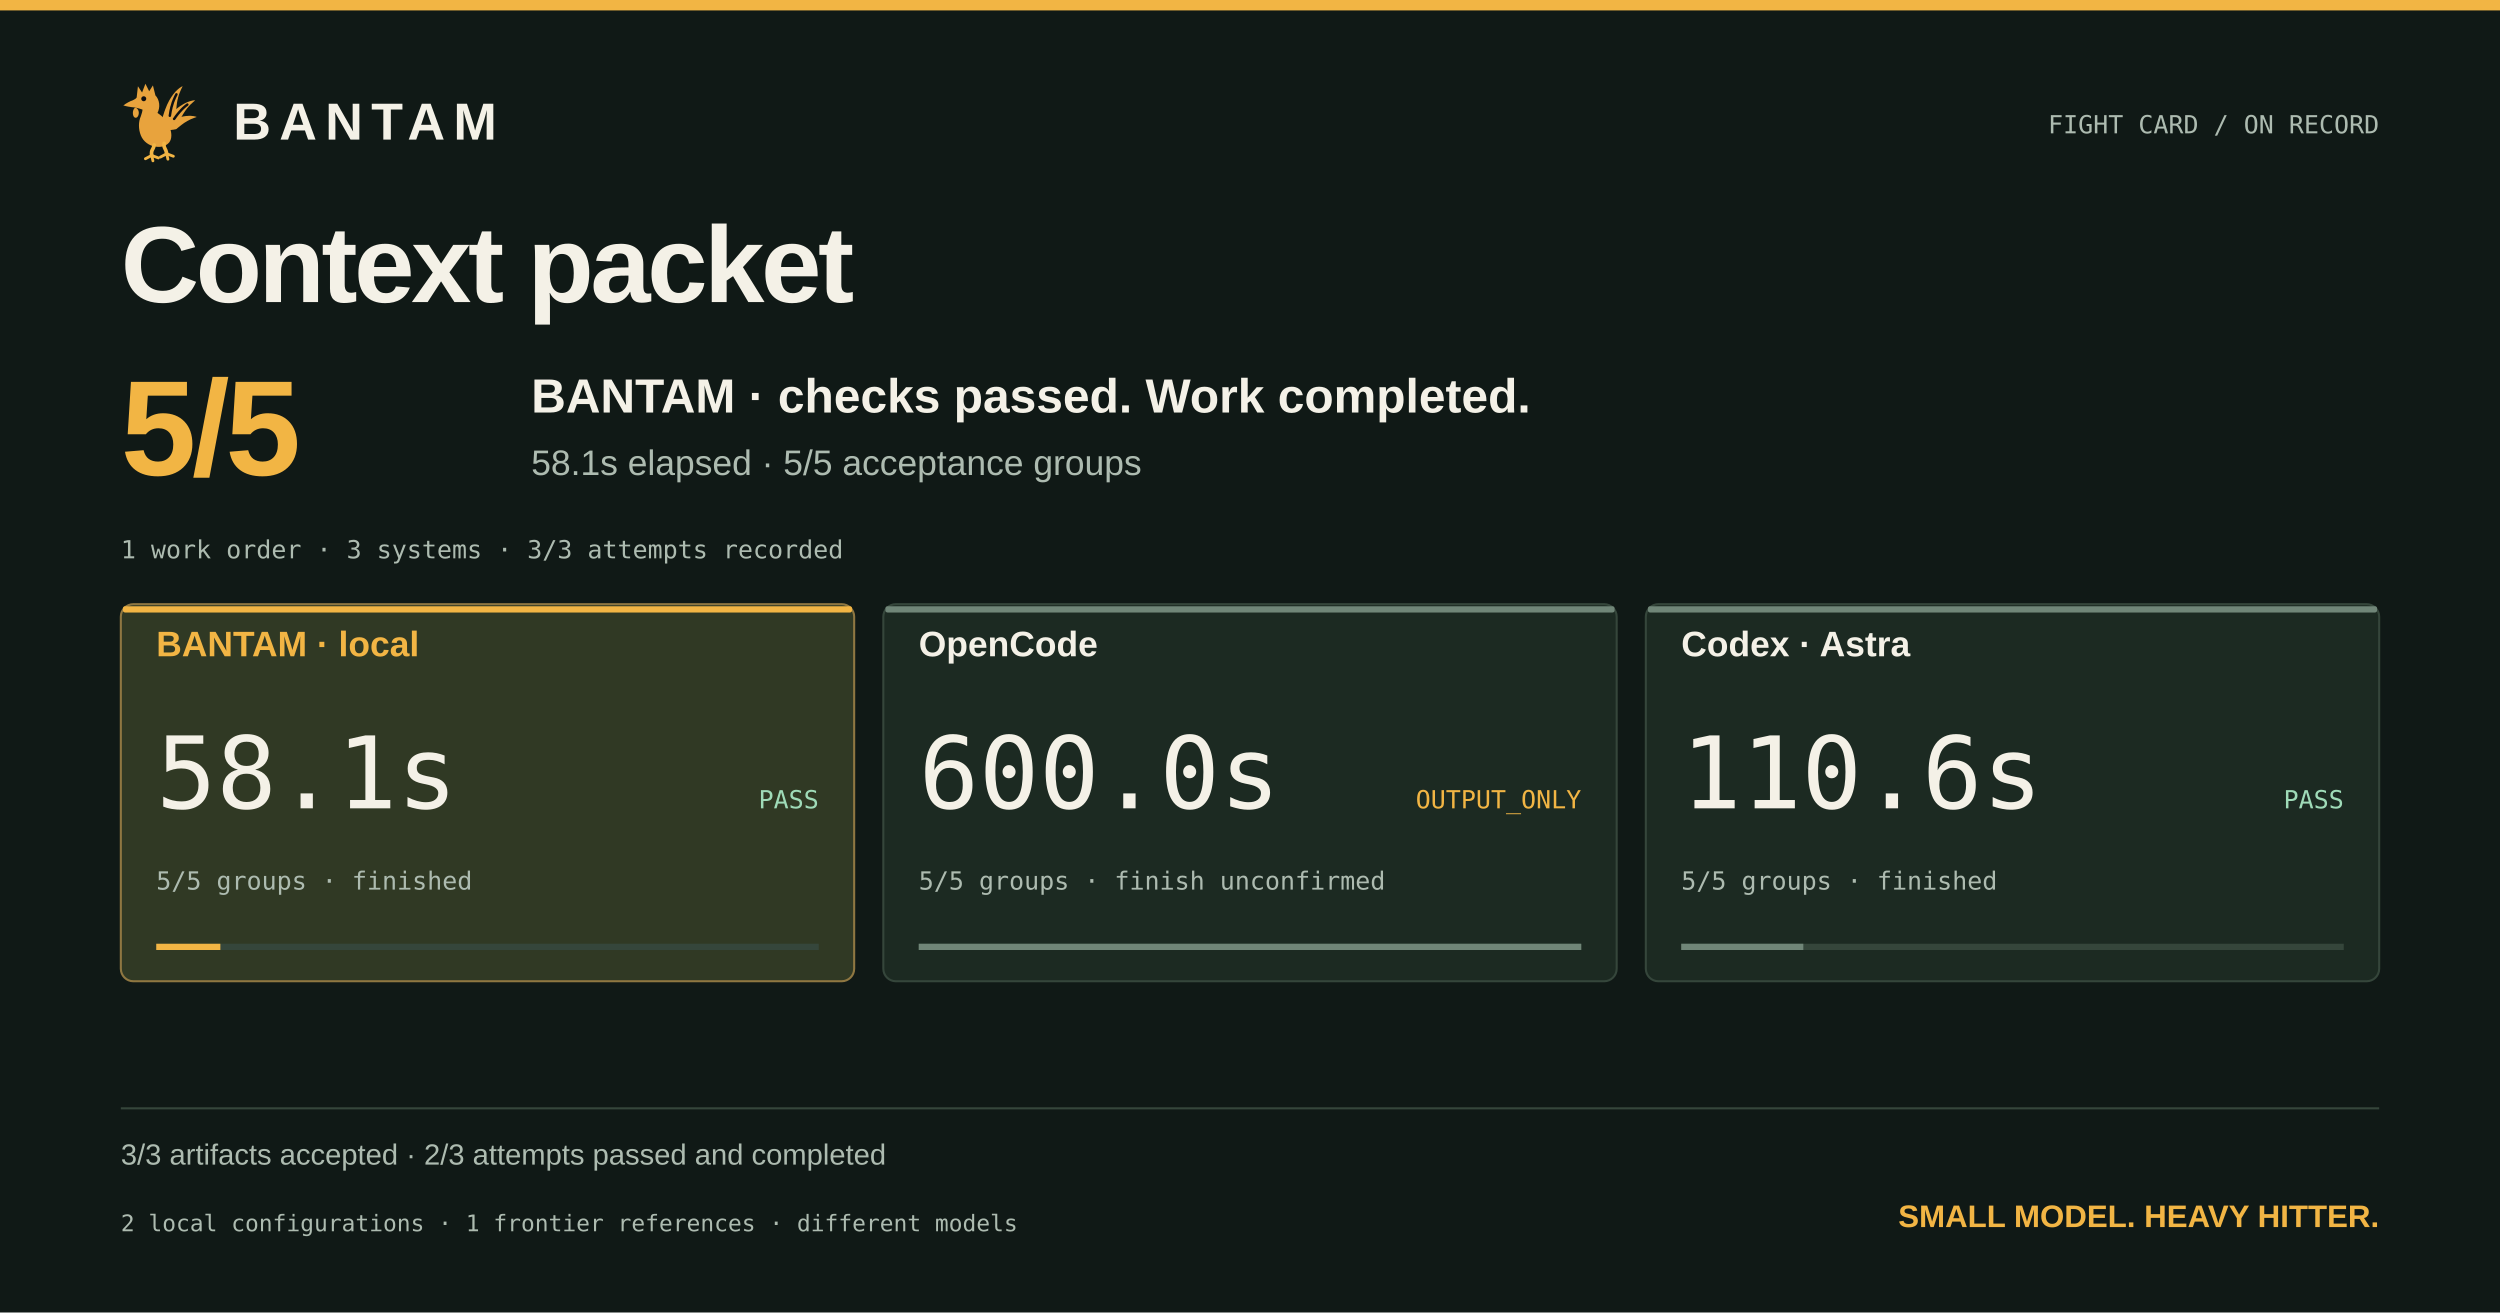
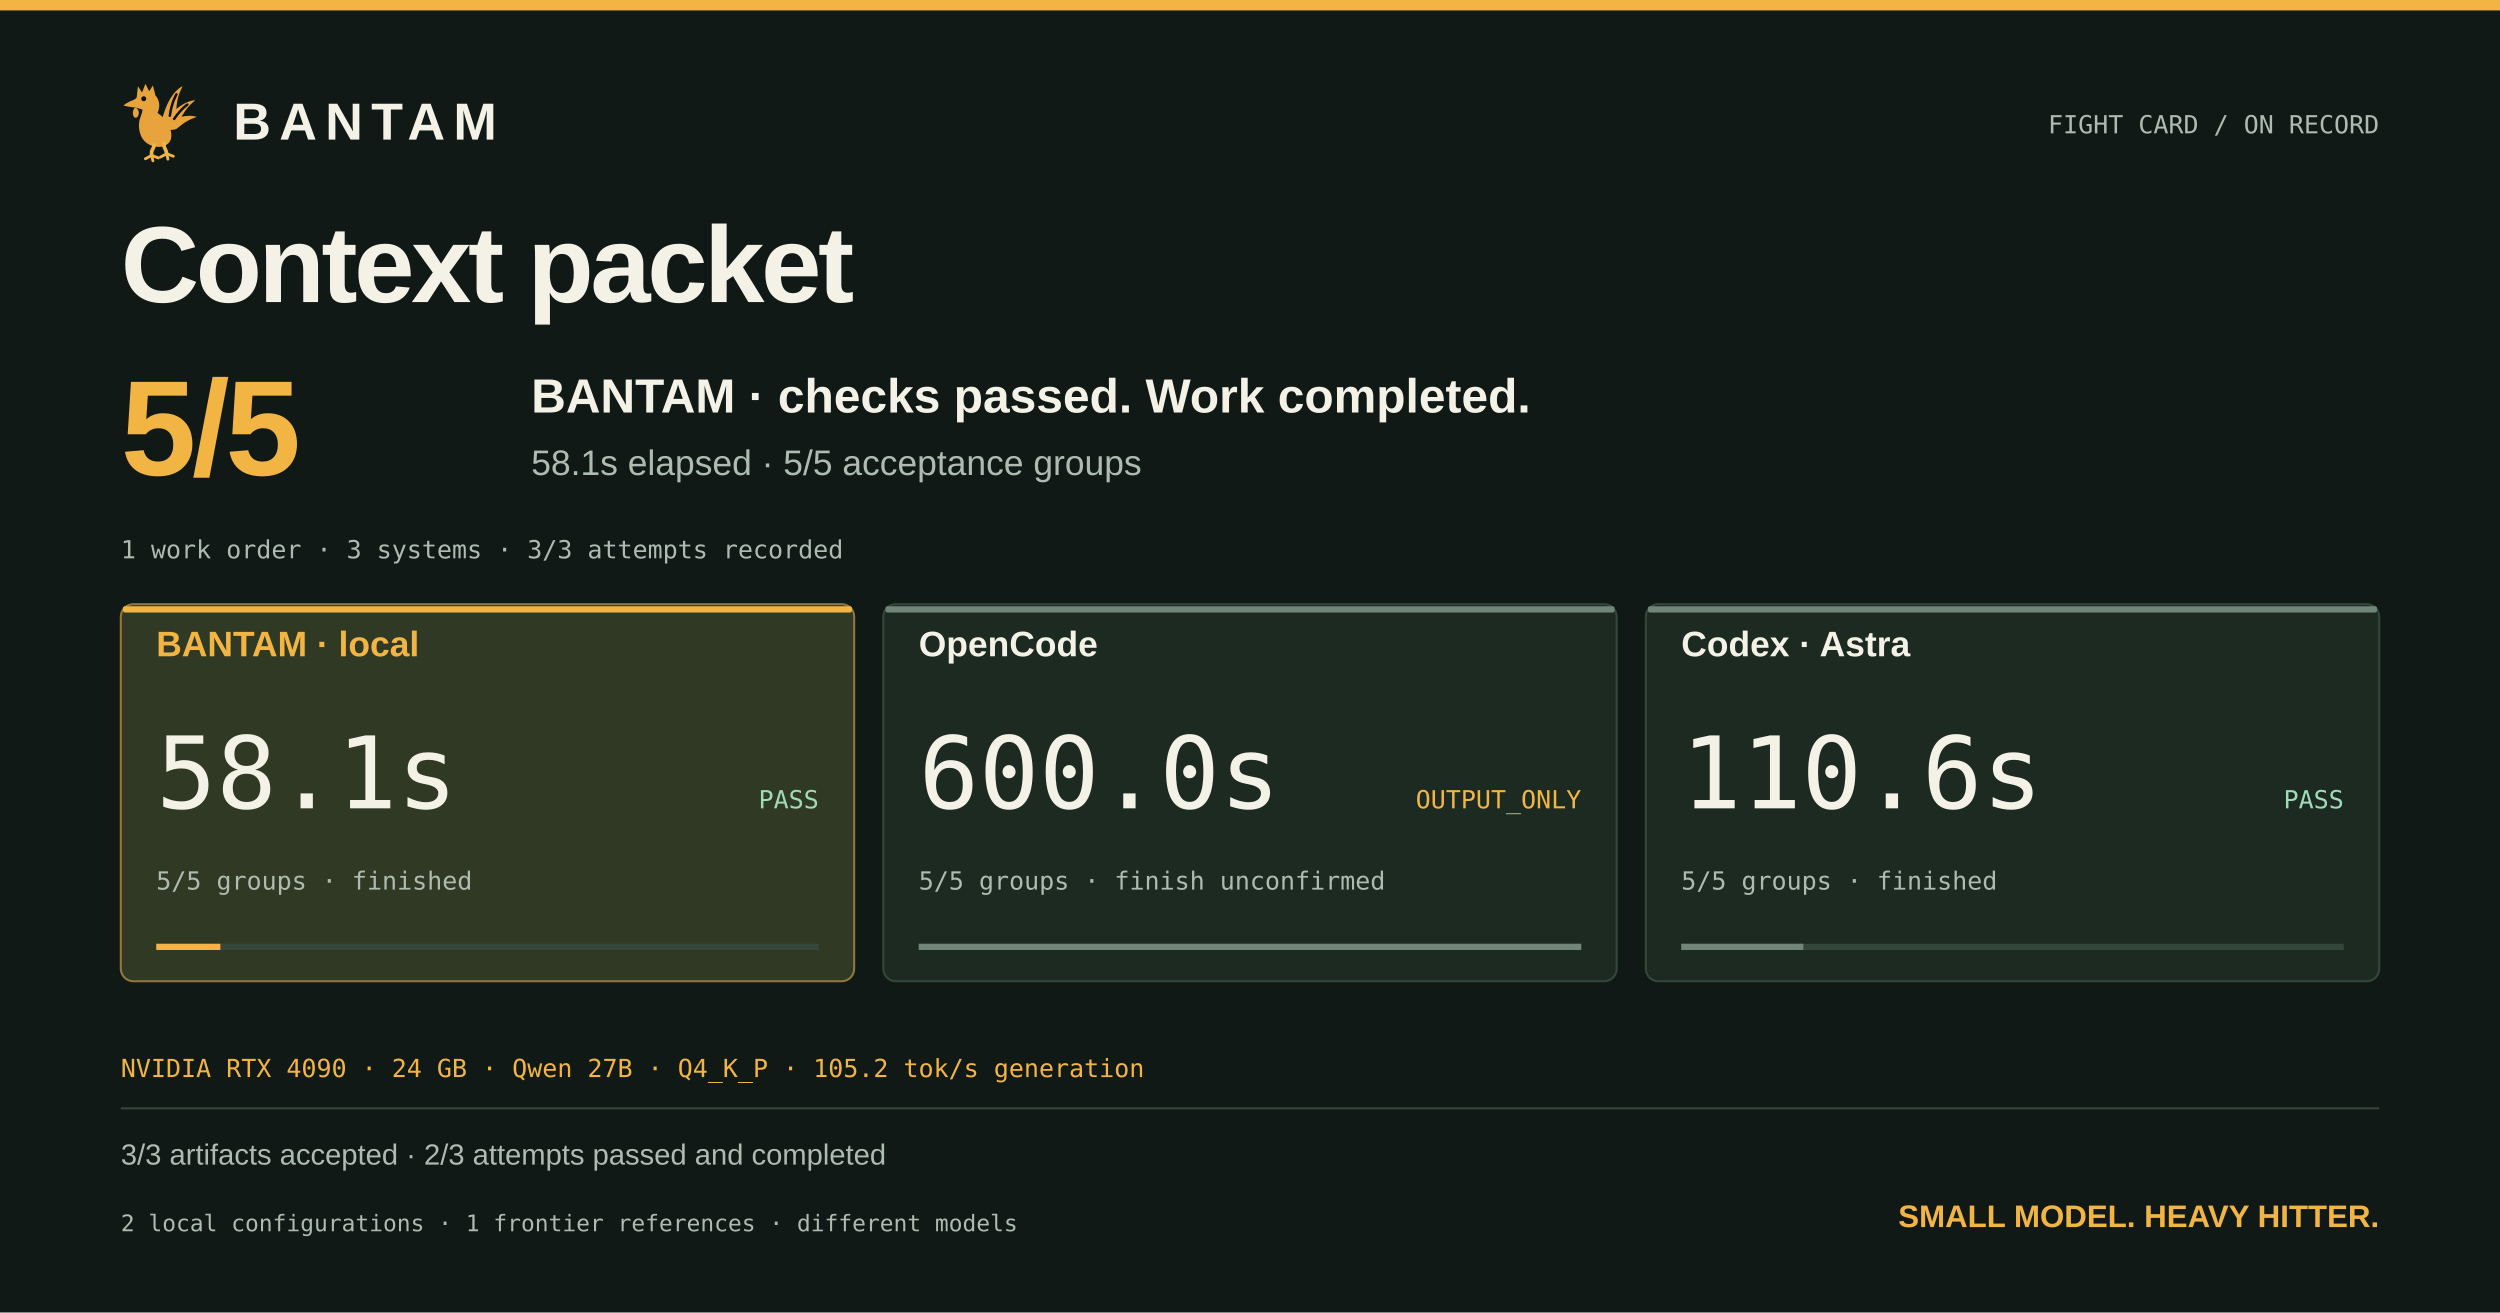
<svg xmlns="http://www.w3.org/2000/svg" width="1200" height="630" viewBox="0 0 1200 630" role="img" aria-label="Context packet · BANTAM recorded comparison">
  <g font-family="Arial,Helvetica,sans-serif">
    <rect width="1200" height="630" fill="#101916" />
    <rect width="1200" height="5" fill="#f2b544" />
    <svg x="58" y="35" width="40" height="48" viewBox="0 0 100 100" color="#f2b544">
      <g fill="#e8a33d">
        <path d="M61.0 56.4L61.7 55.3L62.4 54.1L63.1 53.0L63.7 51.8L64.3 50.7L64.9 49.5L65.5 48.4L66.1 47.3L66.5 46.1L66.5 45.0L66.4 43.8L66.4 42.6L66.4 41.4L66.4 40.2L66.4 39.1L66.4 37.9L66.5 36.7L66.5 35.6L66.5 34.4L66.6 33.3L66.7 32.1L66.8 31.0L66.9 29.8L67.0 28.7L67.2 27.5L67.3 26.4L67.5 25.2L67.7 24.1L67.9 22.9L68.2 21.8L68.5 20.7L68.7 19.5L69.1 18.4L69.4 17.3L69.8 16.1L70.1 15.0L70.6 13.9L71.0 12.8L71.5 11.7L72.0 10.5L72.5 9.4L73.0 8.3L73.6 7.2L74.1 5.9L74.1 5.9L72.9 6.5L71.8 7.2L70.7 7.9L69.7 8.7L68.7 9.5L67.7 10.4L66.8 11.3L65.8 12.2L65.0 13.2L64.1 14.2L63.3 15.2L62.4 16.3L61.7 17.4L60.9 18.5L60.2 19.6L59.5 20.7L58.8 21.9L58.1 23.0L57.5 24.2L56.9 25.4L56.3 26.6L55.7 27.8L55.2 29.0L54.7 30.2L54.2 31.5L53.7 32.7L53.2 33.9L52.8 35.2L52.3 36.4L51.9 37.7L51.5 38.9L51.1 40.2L50.7 41.4L50.4 42.7L50.0 43.9L50.1 45.2L50.4 46.5L50.6 47.8L51.0 49.1L51.3 50.4L51.7 51.7L52.1 53.0L52.6 54.3L53.0 55.6Z" />
        <path d="M60.1 57.9L61.1 57.3L62.1 56.7L63.1 56.0L64.0 55.4L64.9 54.7L65.9 54.1L66.8 53.4L67.6 52.8L68.4 52.0L68.8 51.1L69.2 50.1L69.7 49.2L70.1 48.3L70.5 47.4L71.0 46.4L71.4 45.5L71.9 44.6L72.4 43.7L72.8 42.8L73.3 41.9L73.8 41.1L74.3 40.2L74.8 39.3L75.4 38.5L75.9 37.6L76.5 36.8L77.0 35.9L77.6 35.1L78.2 34.3L78.8 33.5L79.4 32.6L80.1 31.9L80.7 31.1L81.4 30.3L82.1 29.5L82.8 28.8L83.5 28.0L84.3 27.3L85.1 26.6L85.8 25.9L86.7 25.1L87.5 24.4L88.3 23.7L89.2 22.9L89.2 22.9L88.0 22.9L86.9 23.0L85.8 23.2L84.7 23.5L83.6 23.8L82.5 24.1L81.4 24.5L80.3 24.9L79.3 25.3L78.2 25.8L77.2 26.3L76.2 26.8L75.1 27.4L74.1 28.0L73.2 28.6L72.2 29.2L71.2 29.8L70.3 30.5L69.3 31.2L68.4 31.9L67.5 32.6L66.6 33.3L65.7 34.1L64.8 34.8L64.0 35.6L63.1 36.4L62.3 37.2L61.4 38.0L60.6 38.8L59.8 39.6L59.0 40.4L58.2 41.2L57.4 42.1L56.7 42.9L55.9 43.7L55.5 44.8L55.2 45.9L55.0 47.1L54.7 48.2L54.5 49.4L54.3 50.5L54.2 51.7L54.1 52.9L53.9 54.1Z" />
        <path d="M58.6 58.5L59.5 58.5L60.5 58.4L61.4 58.3L62.3 58.2L63.2 58.1L64.1 57.9L65.0 57.8L65.8 57.6L66.6 57.4L67.2 56.9L67.9 56.3L68.5 55.8L69.1 55.3L69.7 54.8L70.4 54.3L71.0 53.8L71.6 53.3L72.3 52.8L72.9 52.3L73.5 51.8L74.2 51.4L74.8 50.9L75.5 50.4L76.1 50.0L76.8 49.5L77.5 49.1L78.2 48.7L78.9 48.3L79.5 47.9L80.2 47.5L81.0 47.1L81.7 46.7L82.4 46.3L83.1 46.0L83.9 45.6L84.6 45.3L85.4 45.0L86.2 44.7L86.9 44.4L87.7 44.1L88.5 43.8L89.3 43.5L90.2 43.2L91.0 42.9L91.0 42.9L90.2 42.5L89.3 42.3L88.4 42.1L87.6 41.9L86.7 41.8L85.8 41.7L84.9 41.6L84.0 41.5L83.1 41.5L82.2 41.5L81.3 41.5L80.4 41.6L79.5 41.6L78.6 41.7L77.7 41.8L76.8 41.9L75.9 42.1L75.0 42.2L74.1 42.4L73.2 42.6L72.3 42.8L71.4 43.0L70.5 43.2L69.6 43.5L68.8 43.7L67.9 44.0L67.0 44.2L66.2 44.5L65.3 44.8L64.5 45.1L63.6 45.4L62.8 45.7L61.9 46.0L61.1 46.3L60.3 46.7L59.6 47.3L59.0 48.0L58.5 48.7L57.9 49.5L57.4 50.2L56.9 51.0L56.4 51.8L55.9 52.6L55.4 53.5Z" />
        <path d="M58.8 41.4L59.0 40.2L59.2 39.0L59.4 37.7L59.6 36.5L59.8 35.3L60.1 34.1L60.4 32.9L60.6 31.7L60.9 30.6L61.3 29.4L61.6 28.2L62.0 27.0L62.3 25.9L62.7 24.7L63.2 23.5L63.6 22.4L64.1 21.3L64.6 20.1L65.1 19.0L65.6 17.9L66.2 16.8L66.7 15.7" stroke="#0d0f12" stroke-width="3.0" fill="none" stroke-linecap="round" />
        <path d="M63.9 45.2L64.6 44.4L65.2 43.5L65.8 42.6L66.4 41.8L67.1 40.9L67.7 40.1L68.4 39.2L69.1 38.4L69.8 37.6L70.4 36.8L71.2 36.0L71.9 35.2L72.6 34.4L73.4 33.6L74.1 32.9L74.9 32.1L75.7 31.4L76.5 30.7L77.3 30.0L78.1 29.3L79.0 28.7L79.8 28.0" stroke="#0d0f12" stroke-width="3.0" fill="none" stroke-linecap="round" />
        <path d="M3 29C7 26 11 24 15 22.5C16.5 21.8 18 21 19 19.5L20.5 6L25.5 13.5L29.5 3L34 12L38.5 5L41.5 17C44 19.5 45.5 23 46 27C46.5 31 45.5 35 44 38C50 42 55 47 58 54C61.5 61.5 61.5 69 58 73.5C54 78 48 79.5 42 78.5C34 77.5 27 72.5 24 65C21 57.5 21 48.5 24 42C25 39 26 36 26 34C23 33 20 32 17 31.5C11 31 6 30 3 29Z" />
        <path d="M17.5 31.5C21 33 22.5 37 21 41C19.5 45 15.8 44.6 14.8 40.8C13.8 37 15 32.8 17.5 31.5Z" />
        <path d="M40 76.5C39 82.5 36 82 37 89" stroke="currentColor" stroke-width="4.4" stroke-linecap="round" fill="none" />
        <path d="M29.5 93L37 89L45 92M37 89L38.5 95.5" stroke="currentColor" stroke-width="3.4" stroke-linecap="round" stroke-linejoin="round" fill="none" />
        <path d="M52 74.5C51 80.5 54 80 55 87" stroke="currentColor" stroke-width="4.4" stroke-linecap="round" fill="none" />
        <path d="M47.5 91L55 87L63 90M55 87L56.5 93.5" stroke="currentColor" stroke-width="3.4" stroke-linecap="round" stroke-linejoin="round" fill="none" />
        <circle cx="27.5" cy="21" r="3" fill="#0d0f12" />
      </g>
    </svg>
    <text x="112" y="67" fill="#f4f1e7" font-size="25" font-weight="700" letter-spacing="4">BANTAM</text>
    <text x="1142" y="64" text-anchor="end" fill="#adbbb0" font-family="monospace" font-size="12">FIGHT CARD / ON RECORD</text>
    <text x="58" y="145" fill="#f4f1e7" font-size="52" font-weight="700" letter-spacing="-1.6">Context packet</text>
    <text x="58" y="228" fill="#f2b544" font-size="65" font-weight="700" letter-spacing="-2">5/5</text>
    <text x="255" y="198" fill="#f4f1e7" font-size="23" font-weight="700">BANTAM · checks passed. Work completed.</text>
    <text x="255" y="228" fill="#adbbb0" font-size="17">58.1s elapsed · 5/5 acceptance groups</text>
    <text x="58" y="268" fill="#adbbb0" font-family="monospace" font-size="12">1 work order · 3 systems · 3/3 attempts recorded</text>
    <g>
      <rect x="58" y="290" width="352" height="181" rx="6" fill="#303924" stroke="#8f7741" />
      <rect x="59" y="291" width="350" height="3" rx="1" fill="#f2b544" />
      <text x="75" y="315" fill="#f2b544" font-size="17" font-weight="700">BANTAM · local</text>
      <text x="75" y="388" fill="#f4f1e7" font-family="monospace" font-size="48">58.1s</text>
      <text x="393" y="388" text-anchor="end" fill="#9fdbb8" font-family="monospace" font-size="12">PASS</text>
      <rect x="75" y="453" width="318" height="3" fill="#35463b" />
      <rect x="75" y="453" width="30.778" height="3" fill="#f2b544" />
      <text x="75" y="427" fill="#adbbb0" font-family="monospace" font-size="12">5/5 groups · finished</text>
    </g>
    <g>
      <rect x="424" y="290" width="352" height="181" rx="6" fill="#1c2a22" stroke="#35463b" />
      <rect x="425" y="291" width="350" height="3" rx="1" fill="#708678" />
      <text x="441" y="315" fill="#f4f1e7" font-size="17" font-weight="700">OpenCode</text>
      <text x="441" y="388" fill="#f4f1e7" font-family="monospace" font-size="48">600.0s</text>
      <text x="759" y="388" text-anchor="end" fill="#f2b544" font-family="monospace" font-size="12">OUTPUT_ONLY</text>
      <rect x="441" y="453" width="318" height="3" fill="#35463b" />
      <rect x="441" y="453" width="318" height="3" fill="#708678" />
      <text x="441" y="427" fill="#adbbb0" font-family="monospace" font-size="12">5/5 groups · finish unconfirmed</text>
    </g>
    <g>
      <rect x="790" y="290" width="352" height="181" rx="6" fill="#1c2a22" stroke="#35463b" />
      <rect x="791" y="291" width="350" height="3" rx="1" fill="#708678" />
      <text x="807" y="315" fill="#f4f1e7" font-size="17" font-weight="700">Codex · Astra</text>
      <text x="807" y="388" fill="#f4f1e7" font-family="monospace" font-size="48">110.6s</text>
      <text x="1125" y="388" text-anchor="end" fill="#9fdbb8" font-family="monospace" font-size="12">PASS</text>
      <rect x="807" y="453" width="318" height="3" fill="#35463b" />
      <rect x="807" y="453" width="58.596" height="3" fill="#708678" />
      <text x="807" y="427" fill="#adbbb0" font-family="monospace" font-size="12">5/5 groups · finished</text>
    </g>
+     <text x="58" y="517" fill="#f2b544" font-family="monospace" font-size="12">NVIDIA RTX 4090 · 24 GB · Qwen 27B · Q4_K_P · 105.2 tok/s generation</text>
    <line x1="58" y1="532" x2="1142" y2="532" stroke="#35463b" />
    <text x="58" y="559" fill="#adbbb0" font-size="14">3/3 artifacts accepted · 2/3 attempts passed and completed</text>
    <text x="58" y="591" fill="#adbbb0" font-family="monospace" font-size="11">2 local configurations · 1 frontier references · different models</text>
    <text x="1142" y="589" text-anchor="end" fill="#f2b544" font-size="15" font-weight="700">SMALL MODEL. HEAVY HITTER.</text>
  </g>
</svg>
